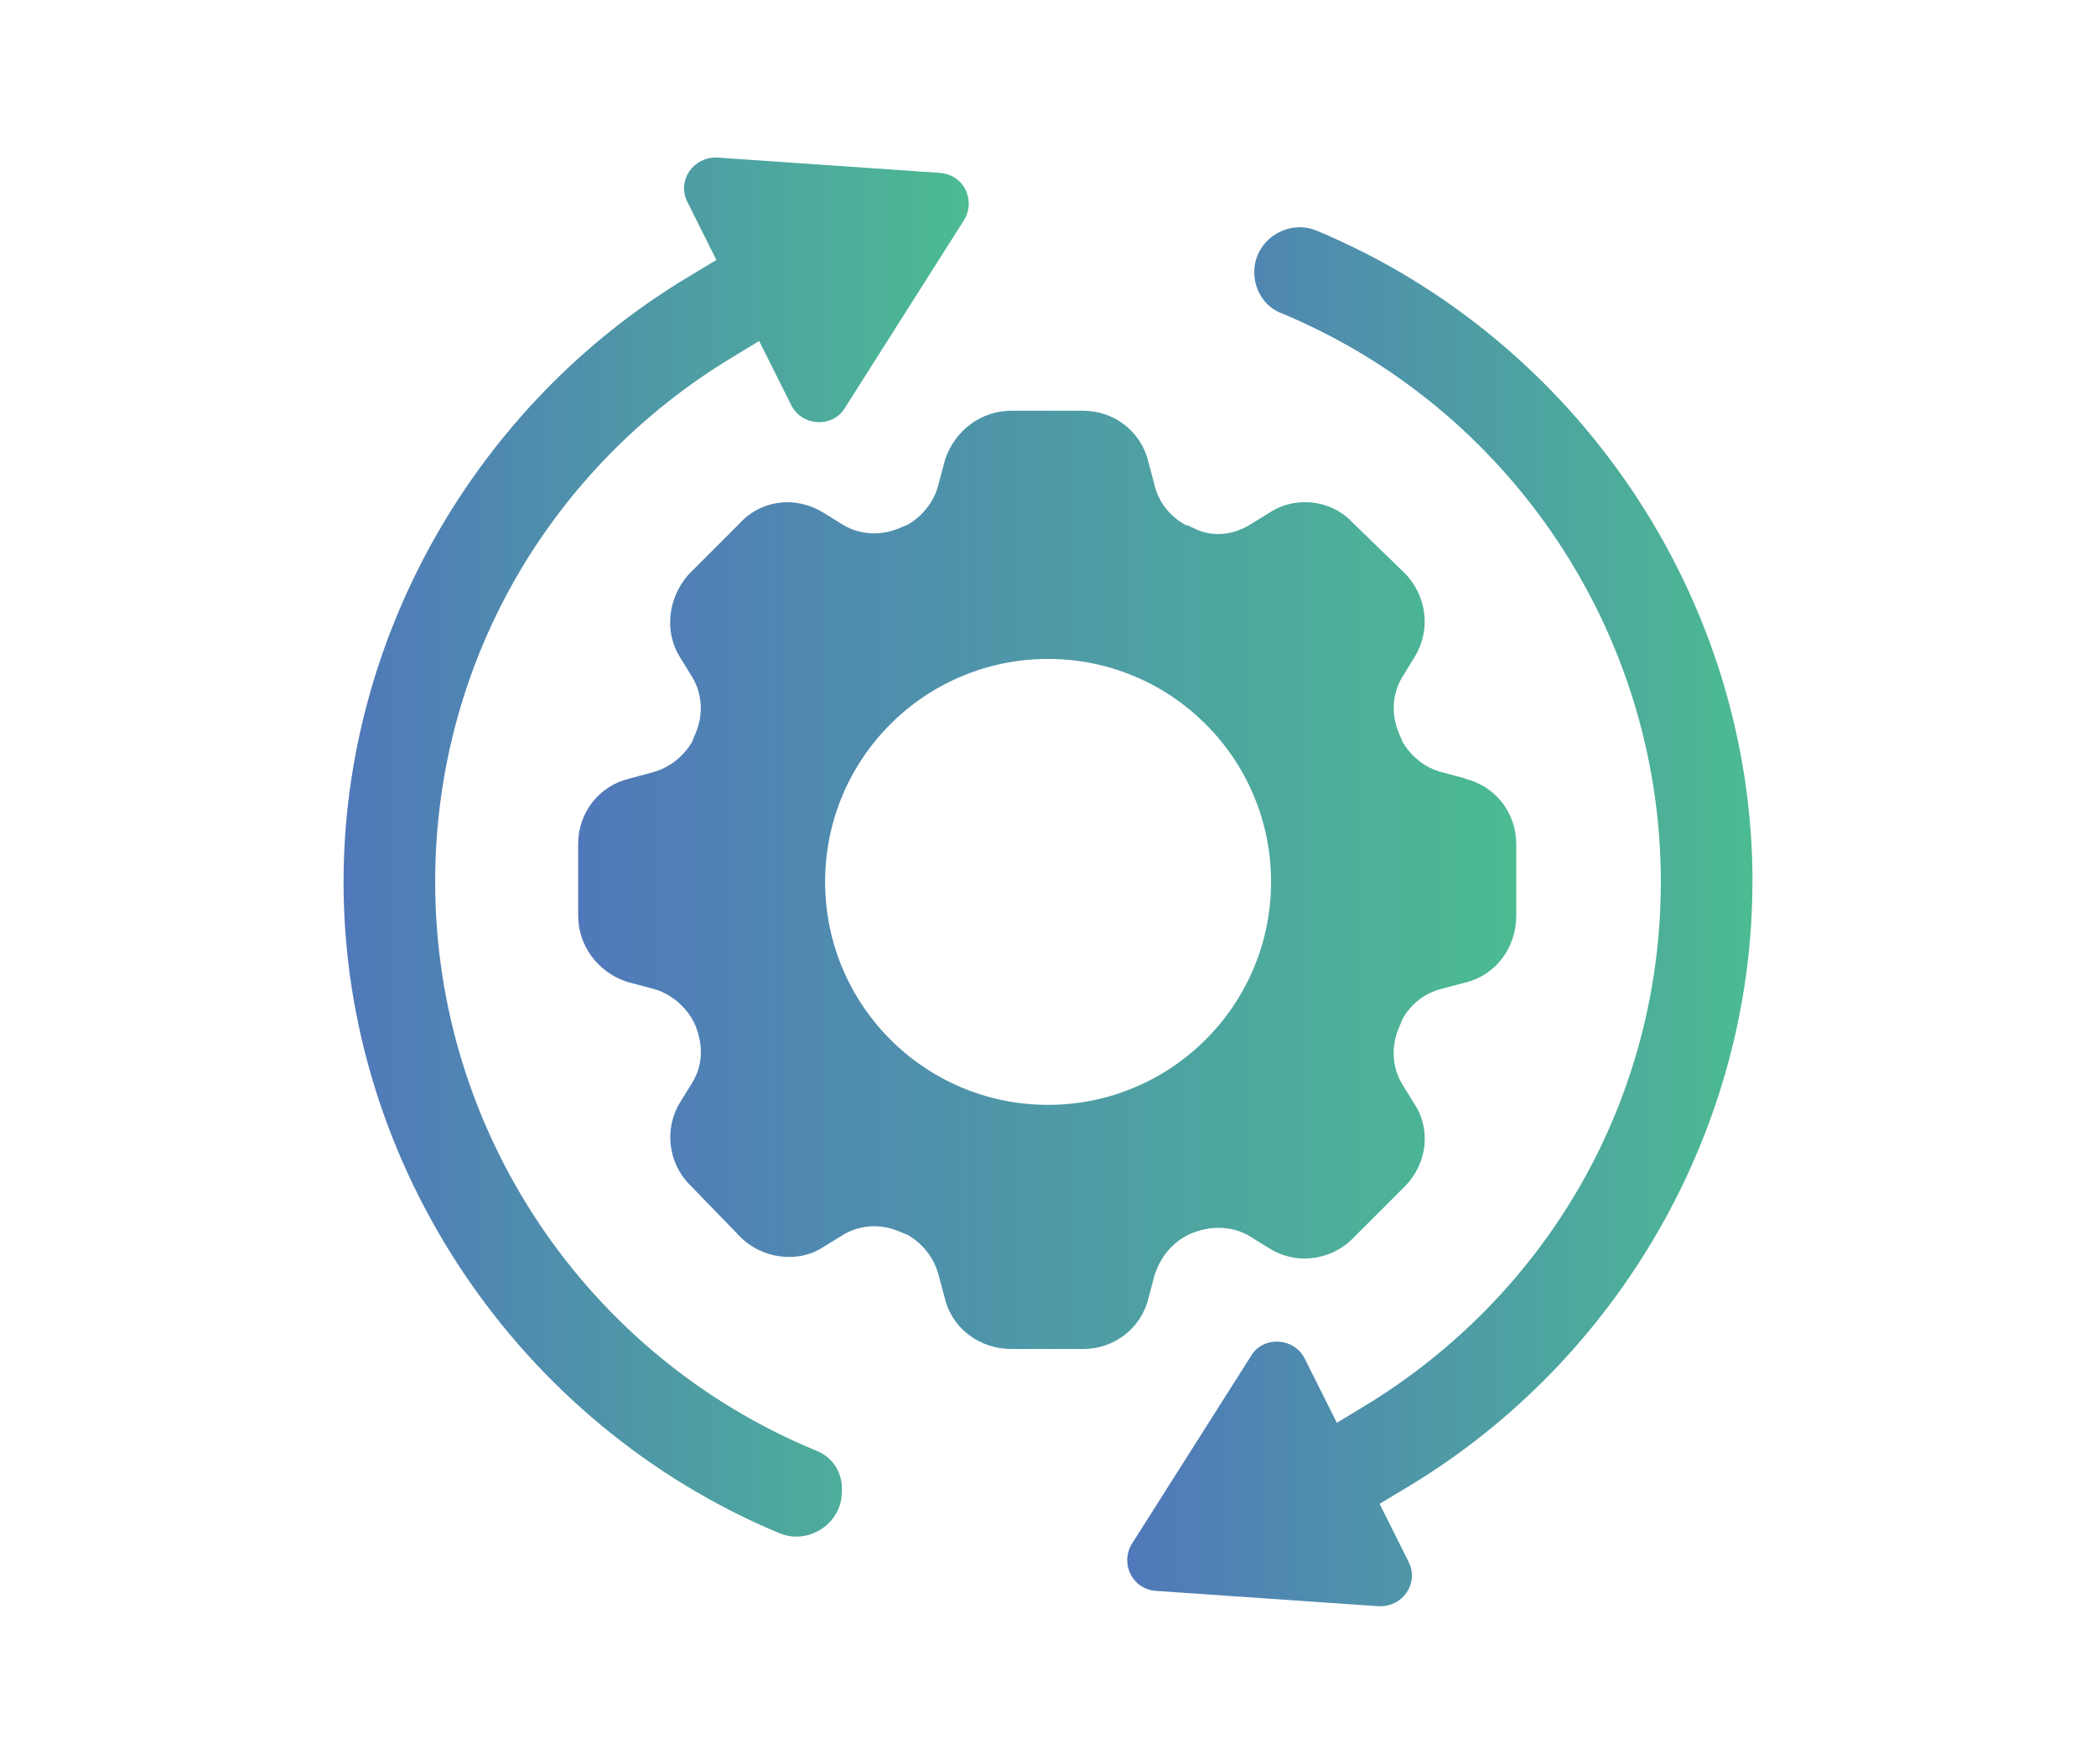
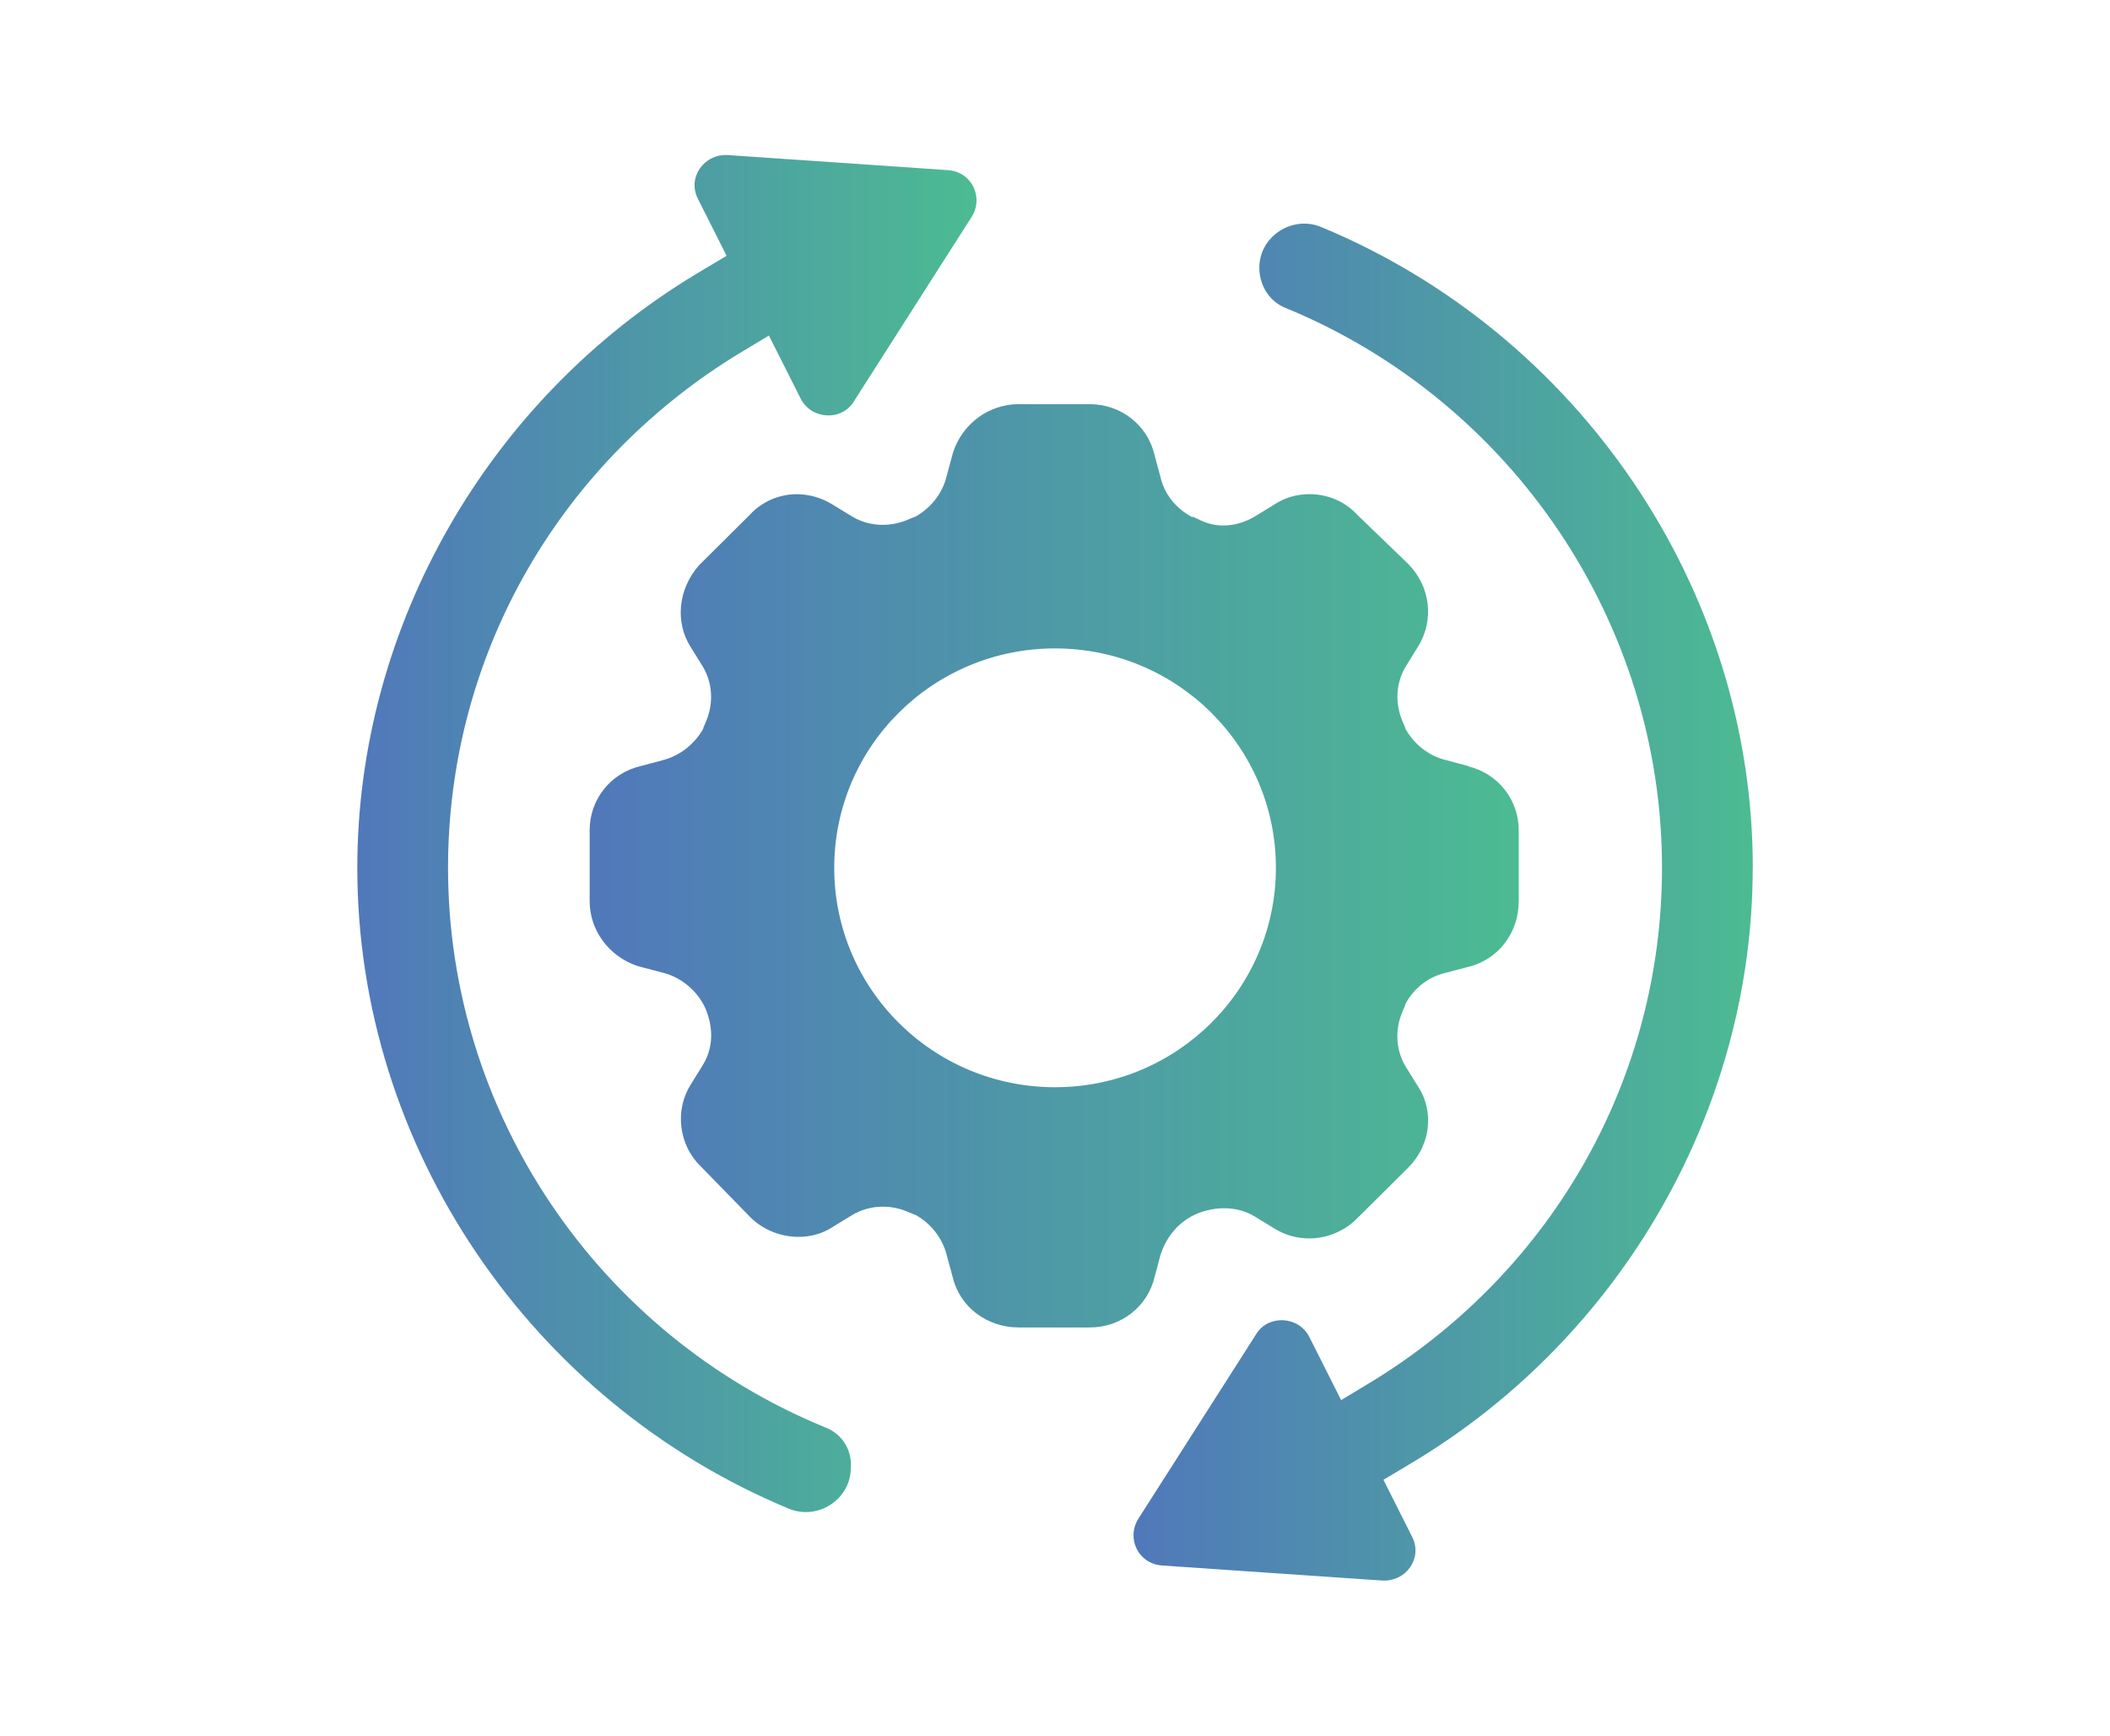
- <svg xmlns="http://www.w3.org/2000/svg" xmlns:xlink="http://www.w3.org/1999/xlink" id="Layer_1" data-name="Layer 1" viewBox="0 0 251.23 211.4">
+ <svg xmlns="http://www.w3.org/2000/svg" width="62" height="51" viewBox="0 0 62 51" fill="none">
+   <path d="M24.239 41.941C17.567 39.2 13.165 32.706 13.165 25.502C13.165 19.36 16.324 13.746 21.571 10.477L22.593 9.86L23.528 11.715C23.839 12.333 24.73 12.379 25.084 11.804L28.554 6.369C28.911 5.795 28.554 5.042 27.843 4.999L21.394 4.557C20.682 4.514 20.192 5.221 20.505 5.838L21.35 7.517L20.461 8.048C14.367 11.715 10.499 18.388 10.499 25.505C10.499 33.724 15.615 41.193 23.176 44.332C24.021 44.687 24.999 44.066 24.999 43.138C25.043 42.607 24.732 42.122 24.244 41.944L24.239 41.941Z" fill="url(#paint0_linear_9845_48763)" />
+   <path d="M51.504 25.5C51.504 17.281 46.388 9.812 38.827 6.673C37.982 6.318 37.004 6.938 37.004 7.867C37.004 8.398 37.315 8.883 37.805 9.061C44.431 11.802 48.836 18.296 48.836 25.5C48.836 31.642 45.677 37.256 40.43 40.525L39.408 41.143L38.473 39.287C38.162 38.67 37.271 38.624 36.916 39.198L33.447 44.633C33.09 45.208 33.447 45.96 34.158 46.004L40.607 46.445C41.319 46.489 41.809 45.782 41.496 45.164L40.651 43.485L41.539 42.954C47.634 39.287 51.502 32.614 51.502 25.498L51.504 25.5Z" fill="url(#paint1_linear_9845_48763)" />
+   <path d="M43.139 22.509L42.474 22.332C41.983 22.212 41.546 21.867 41.296 21.413V21.396L41.211 21.196C40.98 20.656 41.019 20.05 41.313 19.575L41.663 19.008C42.153 18.226 42.036 17.223 41.364 16.557L39.878 15.124C39.526 14.74 39.018 14.521 38.479 14.521C38.096 14.521 37.736 14.629 37.431 14.834L36.879 15.172C36.59 15.348 36.267 15.442 35.949 15.442C35.716 15.442 35.495 15.392 35.286 15.295L35.068 15.191H35.022C34.551 14.938 34.221 14.526 34.102 14.031L33.922 13.358C33.713 12.485 32.934 11.877 32.021 11.877H29.93C29.063 11.877 28.291 12.441 28.01 13.278L28 13.31L27.808 14.021C27.687 14.506 27.34 14.941 26.883 15.191H26.866L26.665 15.276C26.429 15.372 26.184 15.423 25.936 15.423C25.613 15.423 25.297 15.336 25.033 15.175L24.462 14.825C24.142 14.629 23.782 14.523 23.413 14.523C22.884 14.523 22.379 14.745 22.027 15.133L20.553 16.598L20.524 16.629C19.927 17.322 19.834 18.279 20.288 19.003L20.643 19.575C20.937 20.053 20.976 20.658 20.747 21.198L20.662 21.399V21.416C20.41 21.869 19.97 22.214 19.468 22.34L18.819 22.513C17.938 22.721 17.326 23.493 17.326 24.402V26.477C17.326 27.341 17.894 28.108 18.737 28.388L18.768 28.397L19.485 28.586C20.036 28.723 20.519 29.143 20.742 29.664C20.905 30.074 21.024 30.692 20.648 31.304L20.296 31.871C19.822 32.624 19.944 33.635 20.573 34.257L22.051 35.772C22.418 36.137 22.935 36.346 23.467 36.346C23.838 36.346 24.188 36.243 24.482 36.047L25.033 35.71C25.302 35.546 25.618 35.459 25.941 35.459C26.191 35.459 26.434 35.509 26.669 35.608L26.871 35.693H26.888C27.344 35.941 27.692 36.378 27.818 36.88L27.993 37.526C28.199 38.402 28.995 39.008 29.935 39.008H32.026C32.939 39.008 33.718 38.4 33.927 37.526L34.094 36.897C34.272 36.32 34.665 35.876 35.187 35.659C35.444 35.558 35.709 35.505 35.969 35.505C36.301 35.505 36.61 35.589 36.879 35.753L37.45 36.103C37.756 36.291 38.105 36.392 38.467 36.392C38.987 36.392 39.497 36.182 39.863 35.818L41.376 34.315C42.044 33.652 42.155 32.643 41.65 31.9L41.31 31.353C41.017 30.875 40.978 30.27 41.209 29.729L41.294 29.529V29.507C41.546 29.039 41.964 28.711 42.459 28.593L43.136 28.414C44.018 28.207 44.627 27.416 44.627 26.482V24.407C44.627 23.498 44.015 22.726 43.136 22.518L43.139 22.509ZM31.001 31.949C27.417 31.949 24.513 29.063 24.513 25.5C24.513 21.937 27.417 19.054 31.001 19.054C34.585 19.054 37.491 21.939 37.491 25.5C37.491 29.061 34.585 31.949 31.001 31.949Z" fill="url(#paint2_linear_9845_48763)" />
  <defs>
-     <style>
-       .cls-1 {
-         fill: url(#linear-gradient-2);
-       }
- 
-       .cls-2 {
-         fill: url(#linear-gradient-3);
-       }
- 
-       .cls-3 {
-         fill: url(#linear-gradient);
-       }
-     </style>
-     <linearGradient id="linear-gradient" x1="41.17" y1="101.51" x2="116.12" y2="101.51" gradientUnits="userSpaceOnUse">
-       <stop offset="0" stop-color="#5078ba" />
-       <stop offset="1" stop-color="#4cbb92" />
+     <linearGradient id="paint0_linear_9845_48763" x1="10.497" y1="24.489" x2="28.695" y2="24.489" gradientUnits="userSpaceOnUse">
+       <stop stop-color="#5078BA" />
+       <stop offset="1" stop-color="#4CBB92" />
    </linearGradient>
-     <linearGradient id="linear-gradient-2" x1="135.12" y1="109.89" x2="210.06" y2="109.89" xlink:href="#linear-gradient" />
-     <linearGradient id="linear-gradient-3" x1="69.3" y1="105.43" x2="181.75" y2="105.43" xlink:href="#linear-gradient" />
+     <linearGradient id="paint1_linear_9845_48763" x1="33.308" y1="26.511" x2="51.504" y2="26.511" gradientUnits="userSpaceOnUse">
+       <stop stop-color="#5078BA" />
+       <stop offset="1" stop-color="#4CBB92" />
+     </linearGradient>
+     <linearGradient id="paint2_linear_9845_48763" x1="17.326" y1="25.435" x2="44.63" y2="25.435" gradientUnits="userSpaceOnUse">
+       <stop stop-color="#5078BA" />
+       <stop offset="1" stop-color="#4CBB92" />
+     </linearGradient>
  </defs>
-   <path class="cls-3" d="M97.77,173.85c-27.48-11.36-45.61-38.28-45.61-68.14,0-25.46,13.01-48.73,34.62-62.28l4.21-2.56,3.85,7.69c1.28,2.56,4.95,2.75,6.41.37l14.29-22.53c1.47-2.38,0-5.5-2.93-5.68l-26.56-1.83c-2.93-.18-4.95,2.75-3.66,5.31l3.48,6.96-3.66,2.2c-25.1,15.2-41.03,42.86-41.03,72.36,0,34.07,21.07,65.03,52.21,78.04,3.48,1.47,7.51-1.1,7.51-4.95h0c.18-2.2-1.1-4.21-3.11-4.95Z" />
-   <path class="cls-1" d="M210.06,105.7c0-34.07-21.07-65.03-52.21-78.04-3.48-1.47-7.51,1.1-7.51,4.95,0,2.2,1.28,4.21,3.3,4.95,27.29,11.36,45.43,38.28,45.43,68.14,0,25.46-13.01,48.73-34.62,62.28l-4.21,2.56-3.85-7.69c-1.28-2.56-4.95-2.75-6.41-.37l-14.29,22.53c-1.47,2.38,0,5.5,2.93,5.68l26.56,1.83c2.93.18,4.95-2.75,3.66-5.31l-3.48-6.96,3.66-2.2c25.1-15.2,41.03-42.86,41.03-72.36Z" />
-   <path class="cls-2" d="M175.61,93.3l-2.74-.73c-2.02-.5-3.82-1.93-4.85-3.81v-.07l-.35-.83c-.95-2.24-.79-4.75.42-6.72l1.44-2.35c2.02-3.24,1.54-7.4-1.23-10.16l-6.12-5.94c-1.45-1.59-3.54-2.5-5.76-2.5-1.58,0-3.06.45-4.32,1.3l-2.27,1.4c-1.19.73-2.52,1.12-3.83,1.12-.96,0-1.87-.21-2.73-.61l-.9-.43h-.19c-1.94-1.05-3.3-2.76-3.79-4.81l-.74-2.79c-.86-3.62-4.07-6.14-7.83-6.14h-8.61c-3.57,0-6.75,2.34-7.91,5.81l-.04.13-.79,2.95c-.5,2.01-1.93,3.81-3.81,4.85h-.07l-.83.35c-.97.4-1.98.61-3,.61-1.33,0-2.63-.36-3.72-1.03l-2.35-1.45c-1.32-.81-2.8-1.25-4.32-1.25-2.18,0-4.26.92-5.71,2.53l-6.07,6.07-.12.13c-2.46,2.87-2.84,6.84-.97,9.84l1.46,2.37c1.21,1.98,1.37,4.49.43,6.73l-.35.83v.07c-1.04,1.88-2.85,3.31-4.92,3.83l-2.67.72c-3.63.86-6.15,4.06-6.15,7.83v8.6c0,3.58,2.34,6.76,5.81,7.92l.13.04,2.95.78c2.27.57,4.26,2.31,5.18,4.47.67,1.7,1.16,4.26-.39,6.8l-1.45,2.35c-1.95,3.12-1.45,7.31,1.14,9.89l6.09,6.28c1.51,1.51,3.64,2.38,5.83,2.38,1.53,0,2.97-.43,4.18-1.24l2.27-1.4c1.11-.68,2.41-1.04,3.74-1.04,1.03,0,2.03.21,3,.62l.83.35h.07c1.88,1.03,3.31,2.84,3.83,4.92l.72,2.68c.85,3.63,4.13,6.14,8,6.14h8.61c3.76,0,6.97-2.52,7.83-6.14l.69-2.61c.73-2.39,2.35-4.23,4.5-5.13,1.06-.42,2.15-.64,3.22-.64,1.37,0,2.64.35,3.75,1.03l2.35,1.45c1.26.78,2.7,1.2,4.19,1.2,2.14,0,4.24-.87,5.75-2.38l6.23-6.23c2.75-2.75,3.21-6.93,1.13-10.01l-1.4-2.27c-1.21-1.98-1.37-4.49-.42-6.73l.35-.83v-.09c1.04-1.94,2.76-3.3,4.8-3.79l2.79-.74c3.63-.86,6.14-4.14,6.14-8.01v-8.6c0-3.77-2.52-6.97-6.14-7.83ZM125.62,132.43c-14.76,0-26.72-11.96-26.72-26.73s11.96-26.72,26.72-26.72,26.73,11.96,26.73,26.72-11.97,26.73-26.73,26.73Z" />
</svg>
